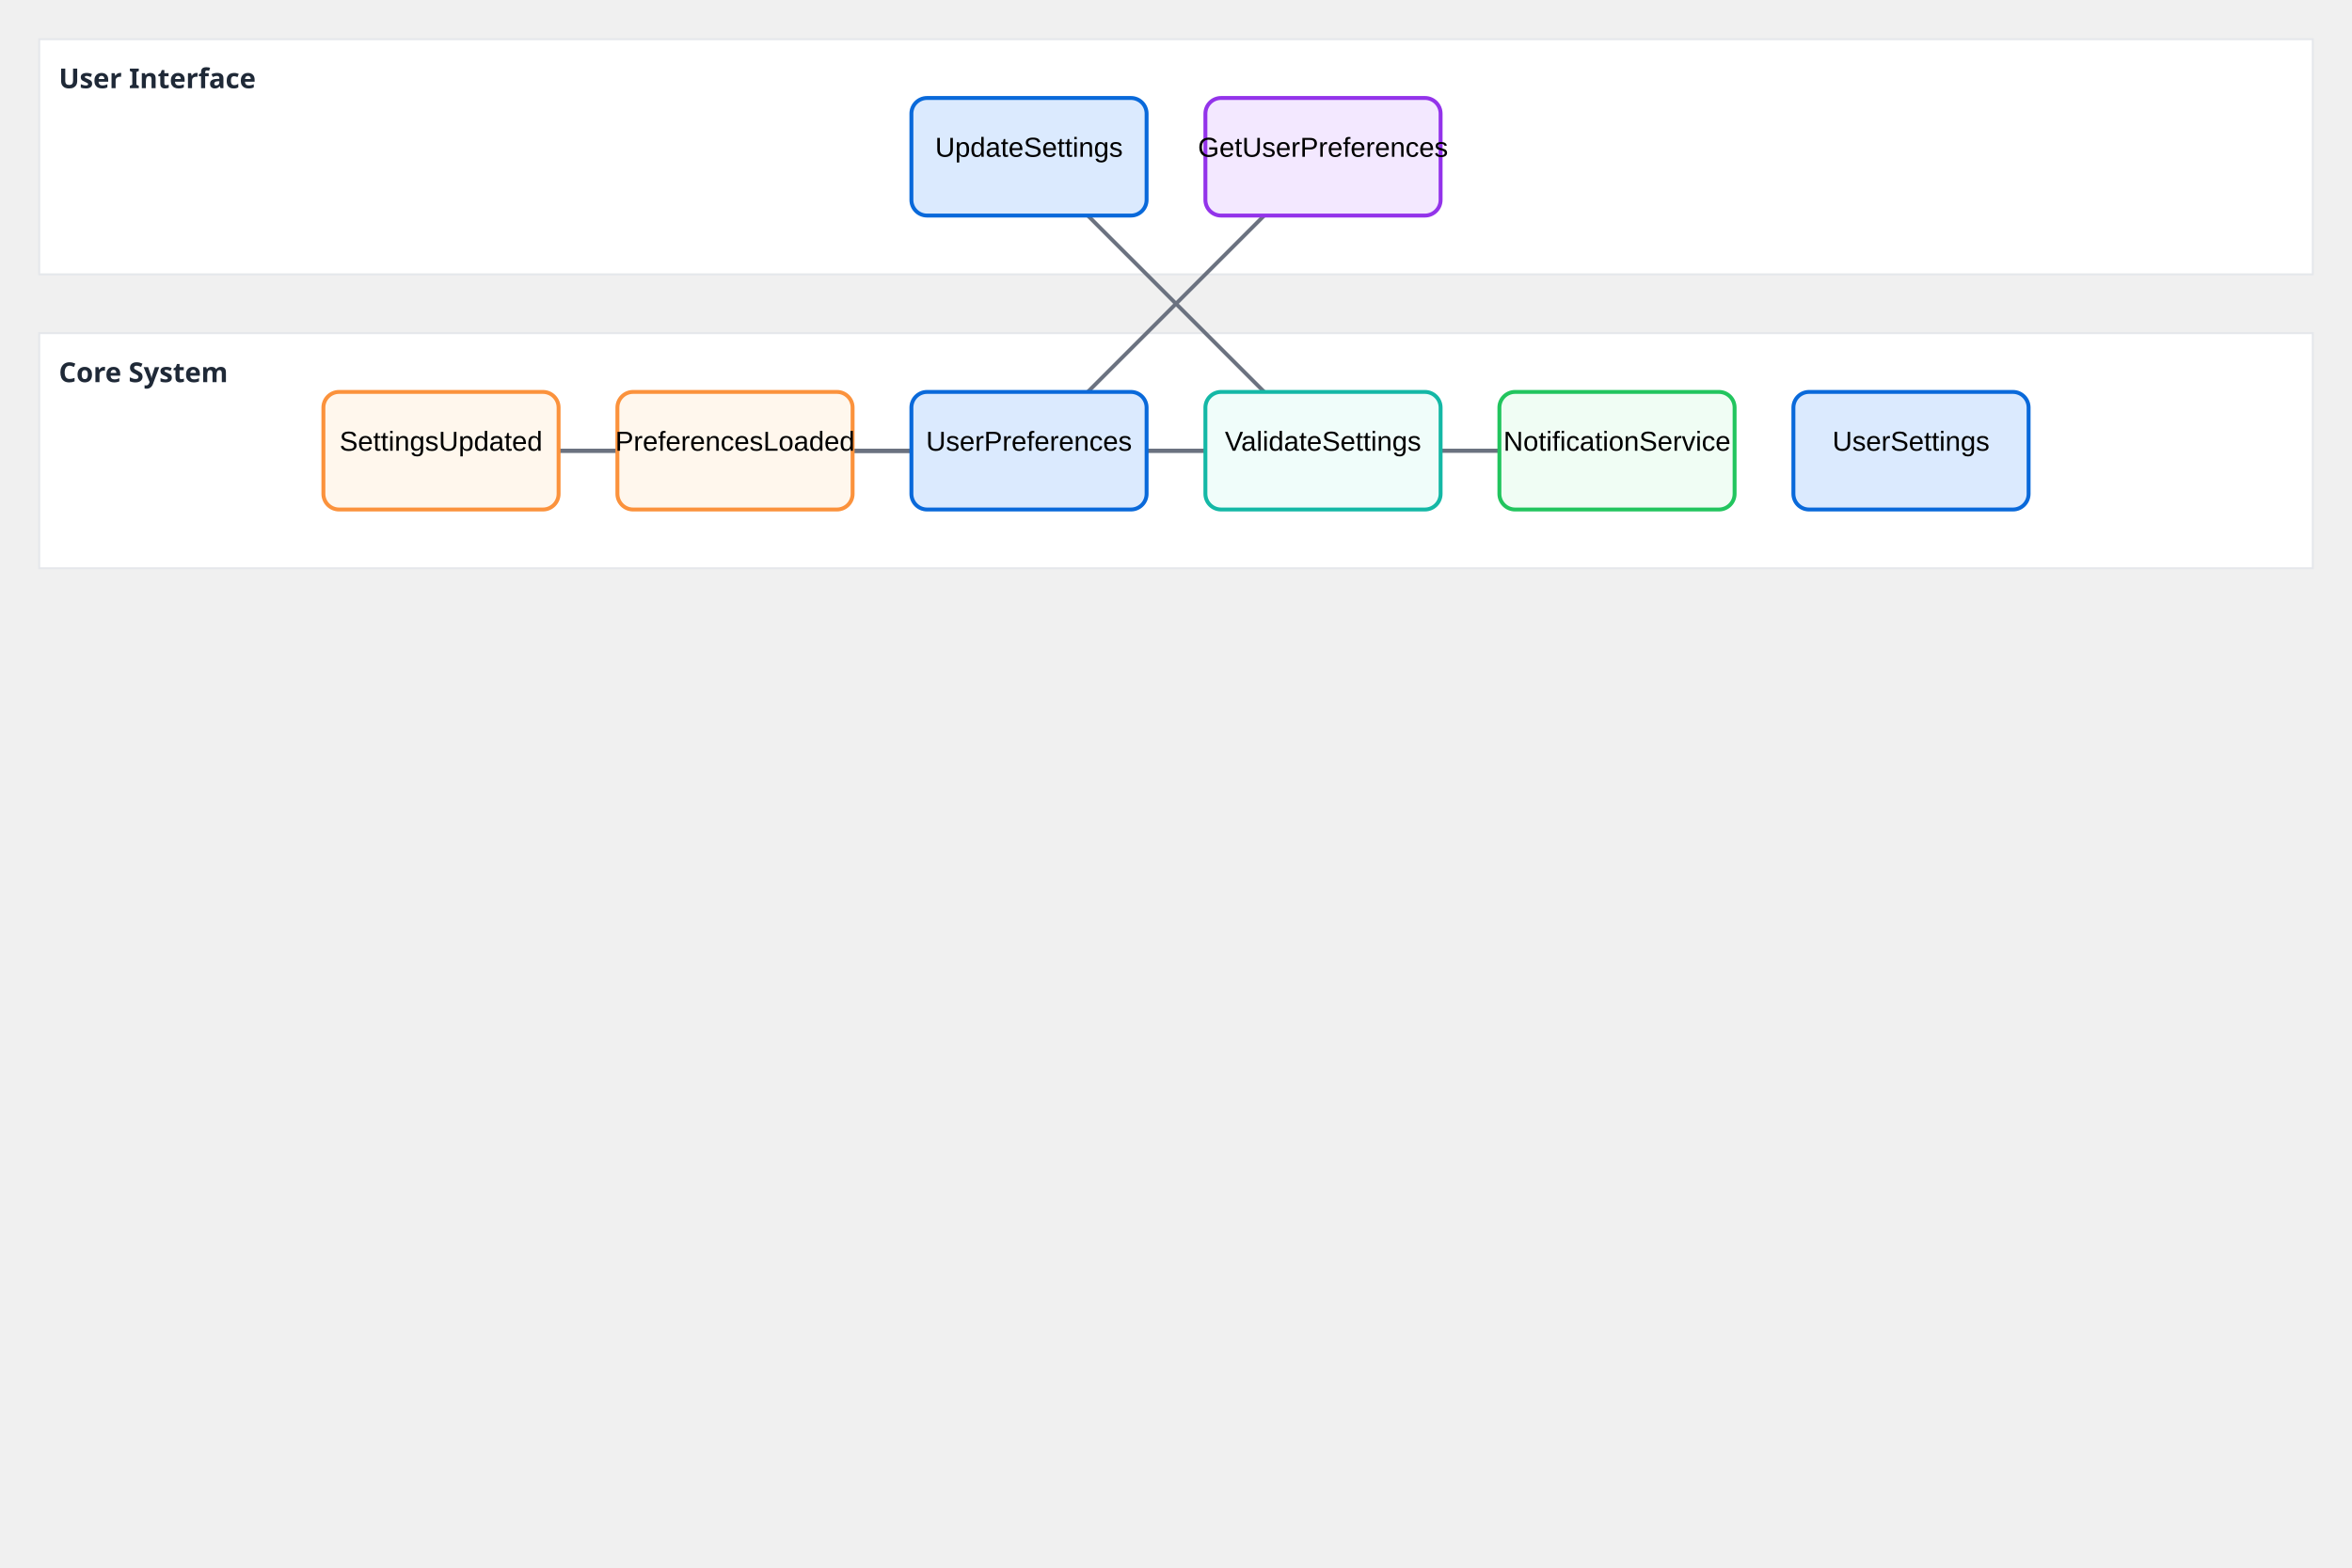
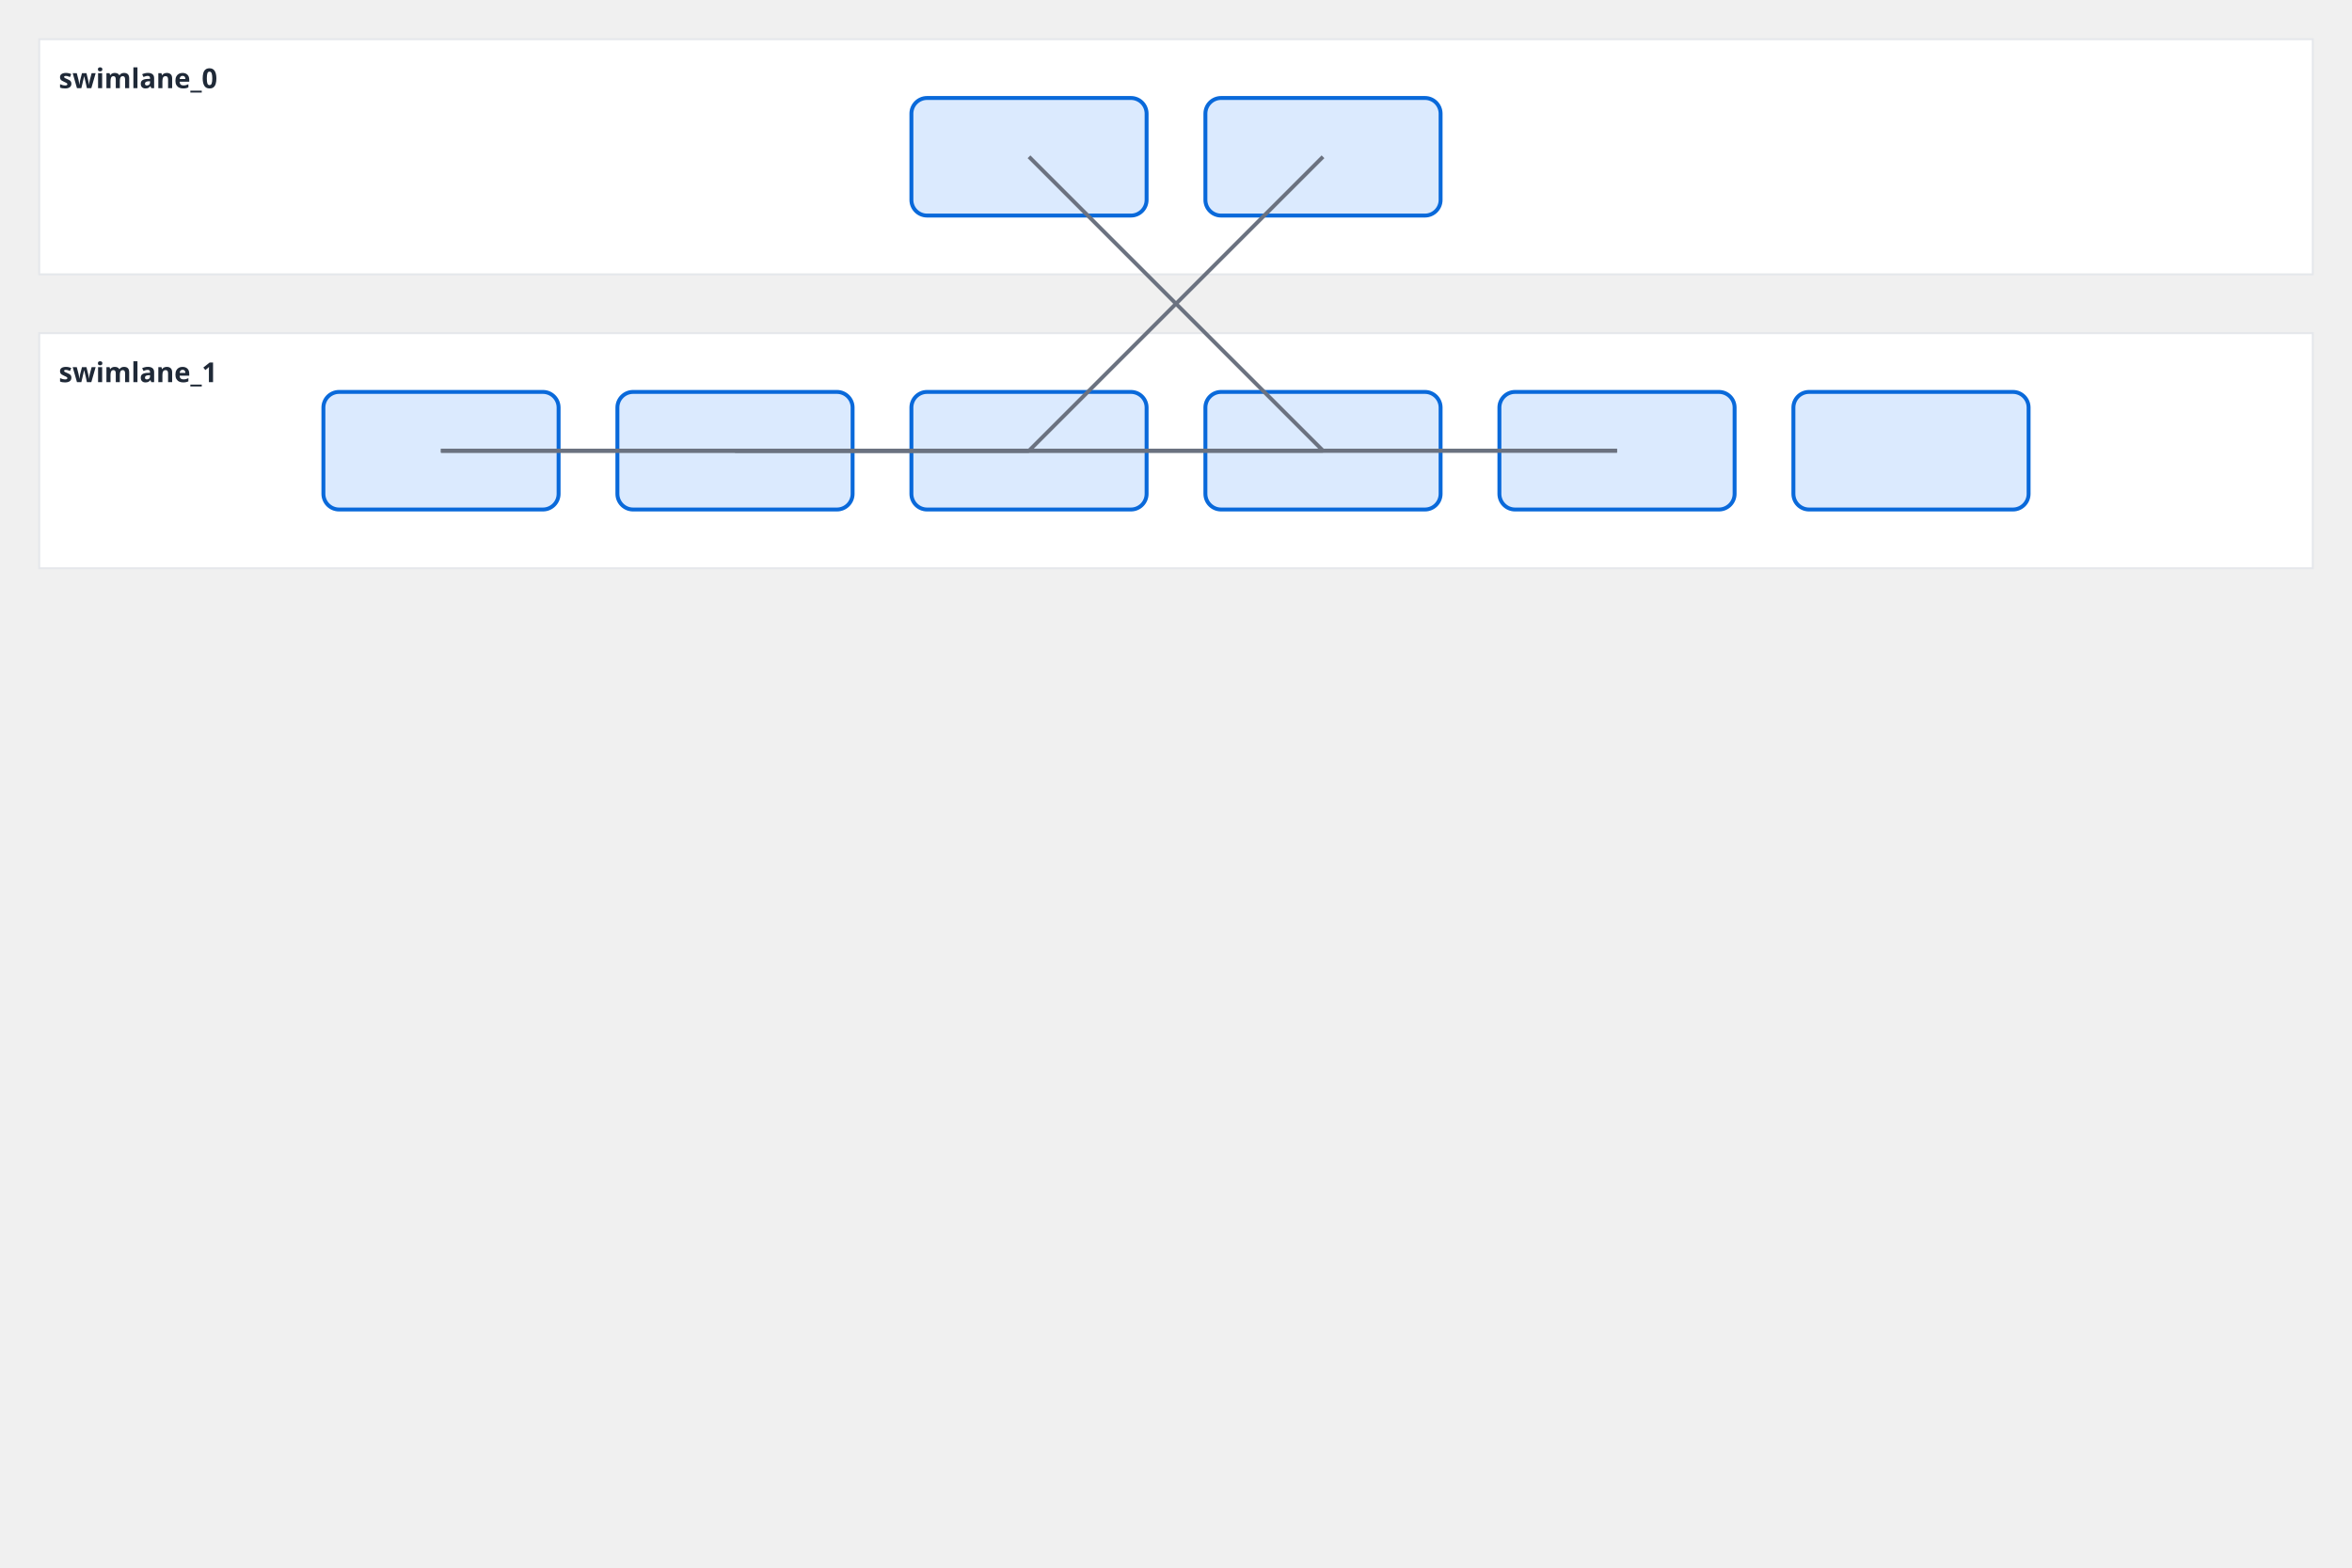
<svg xmlns="http://www.w3.org/2000/svg" viewBox="0 0 1200 800" width="1200" height="800">
  <g>
-     <rect id="swimlane-Core System" class="swimlane" x="20" y="170" width="1160" height="120" fill="#ffffff" stroke="#e5e7eb" stroke-width="1" />
-     <text class="swimlane-label" x="30" y="195" font-family="ui-sans-serif, system-ui, sans-serif" font-size="14" fill="#1f2937" font-weight="bold" text-anchor="start">Core System</text>
+     <rect id="swimlane-swimlane_1" class="swimlane" x="20" y="170" width="1160" height="120" fill="#ffffff" stroke="#e5e7eb" stroke-width="1" />
+     <text class="swimlane-label" x="30" y="195" font-family="ui-sans-serif, system-ui, sans-serif" font-size="14" fill="#1f2937" font-weight="bold" text-anchor="start">swimlane_1</text>
  </g>
  <g>
-     <rect id="swimlane-User Interface" class="swimlane" x="20" y="20" width="1160" height="120" fill="#ffffff" stroke="#e5e7eb" stroke-width="1" />
-     <text class="swimlane-label" x="30" y="45" font-family="ui-sans-serif, system-ui, sans-serif" font-size="14" fill="#1f2937" font-weight="bold" text-anchor="start">User Interface</text>
+     <rect id="swimlane-swimlane_0" class="swimlane" x="20" y="20" width="1160" height="120" fill="#ffffff" stroke="#e5e7eb" stroke-width="1" />
+     <text class="swimlane-label" x="30" y="45" font-family="ui-sans-serif, system-ui, sans-serif" font-size="14" fill="#1f2937" font-weight="bold" text-anchor="start">swimlane_0</text>
  </g>
+   <rect id="entity-UserSettings" class="entity" x="915" y="200" width="120" height="60" rx="8" ry="8" fill="#dbeafe" stroke="#0969da" stroke-width="2" />
+   <rect id="entity-NotificationService" class="entity" x="765" y="200" width="120" height="60" rx="8" ry="8" fill="#dbeafe" stroke="#0969da" stroke-width="2" />
+   <rect id="entity-SettingsUpdated" class="entity" x="165" y="200" width="120" height="60" rx="8" ry="8" fill="#dbeafe" stroke="#0969da" stroke-width="2" />
+   <rect id="entity-PreferencesLoaded" class="entity" x="315" y="200" width="120" height="60" rx="8" ry="8" fill="#dbeafe" stroke="#0969da" stroke-width="2" />
+   <rect id="entity-GetUserPreferences" class="entity" x="615" y="50" width="120" height="60" rx="8" ry="8" fill="#dbeafe" stroke="#0969da" stroke-width="2" />
+   <rect id="entity-ValidateSettings" class="entity" x="615" y="200" width="120" height="60" rx="8" ry="8" fill="#dbeafe" stroke="#0969da" stroke-width="2" />
+   <rect id="entity-UserPreferences" class="entity" x="465" y="200" width="120" height="60" rx="8" ry="8" fill="#dbeafe" stroke="#0969da" stroke-width="2" />
+   <rect id="entity-UpdateSettings" class="entity" x="465" y="50" width="120" height="60" rx="8" ry="8" fill="#dbeafe" stroke="#0969da" stroke-width="2" />
  <path id="connector-UpdateSettings-ValidateSettings" class="connector" d="M 525 80 L 675 230" fill="none" stroke="#6b7280" stroke-width="2" />
  <path id="connector-ValidateSettings-SettingsUpdated" class="connector" d="M 675 230 L 225 230" fill="none" stroke="#6b7280" stroke-width="2" />
  <path id="connector-SettingsUpdated-UserPreferences" class="connector" d="M 225 230 L 525 230" fill="none" stroke="#6b7280" stroke-width="2" />
  <path id="connector-GetUserPreferences-UserPreferences" class="connector" d="M 675 80 L 525 230" fill="none" stroke="#6b7280" stroke-width="2" />
  <path id="connector-UserPreferences-PreferencesLoaded" class="connector" d="M 525 230 L 375 230" fill="none" stroke="#6b7280" stroke-width="2" />
  <path id="connector-SettingsUpdated-NotificationService" class="connector" d="M 225 230 L 825 230" fill="none" stroke="#6b7280" stroke-width="2" />
  <path id="connector-NotificationService-PreferencesLoaded" class="connector" d="M 825 230 L 375 230" fill="none" stroke="#6b7280" stroke-width="2" />
-   <g id="entity-group-SettingsUpdated">
-     <rect id="entity-SettingsUpdated" class="entity" x="165" y="200" width="120" height="60" rx="8" ry="8" fill="#fff7ed" stroke="#fb923c" stroke-width="2" />
-     <text class="entity-text" x="225" y="230" font-family="Arial, sans-serif" font-size="14" fill="#000000" font-weight="normal" text-anchor="middle">SettingsUpdated</text>
-   </g>
-   <g id="entity-group-ValidateSettings">
-     <rect id="entity-ValidateSettings" class="entity" x="615" y="200" width="120" height="60" rx="8" ry="8" fill="#f0fdfa" stroke="#14b8a6" stroke-width="2" />
-     <text class="entity-text" x="675" y="230" font-family="Arial, sans-serif" font-size="14" fill="#000000" font-weight="normal" text-anchor="middle">ValidateSettings</text>
-   </g>
-   <g id="entity-group-GetUserPreferences">
-     <rect id="entity-GetUserPreferences" class="entity" x="615" y="50" width="120" height="60" rx="8" ry="8" fill="#f3e8ff" stroke="#9333ea" stroke-width="2" />
-     <text class="entity-text" x="675" y="80" font-family="Arial, sans-serif" font-size="14" fill="#000000" font-weight="normal" text-anchor="middle">GetUserPreferences</text>
-   </g>
-   <g id="entity-group-UserPreferences">
-     <rect id="entity-UserPreferences" class="entity" x="465" y="200" width="120" height="60" rx="8" ry="8" fill="#dbeafe" stroke="#0969da" stroke-width="2" />
-     <text class="entity-text" x="525" y="230" font-family="Arial, sans-serif" font-size="14" fill="#000000" font-weight="normal" text-anchor="middle">UserPreferences</text>
-   </g>
-   <g id="entity-group-NotificationService">
-     <rect id="entity-NotificationService" class="entity" x="765" y="200" width="120" height="60" rx="8" ry="8" fill="#f0fdf4" stroke="#22c55e" stroke-width="2" />
-     <text class="entity-text" x="825" y="230" font-family="Arial, sans-serif" font-size="14" fill="#000000" font-weight="normal" text-anchor="middle">NotificationService</text>
-   </g>
-   <g id="entity-group-UserSettings">
-     <rect id="entity-UserSettings" class="entity" x="915" y="200" width="120" height="60" rx="8" ry="8" fill="#dbeafe" stroke="#0969da" stroke-width="2" />
-     <text class="entity-text" x="975" y="230" font-family="Arial, sans-serif" font-size="14" fill="#000000" font-weight="normal" text-anchor="middle">UserSettings</text>
-   </g>
-   <g id="entity-group-PreferencesLoaded">
-     <rect id="entity-PreferencesLoaded" class="entity" x="315" y="200" width="120" height="60" rx="8" ry="8" fill="#fff7ed" stroke="#fb923c" stroke-width="2" />
-     <text class="entity-text" x="375" y="230" font-family="Arial, sans-serif" font-size="14" fill="#000000" font-weight="normal" text-anchor="middle">PreferencesLoaded</text>
-   </g>
-   <g id="entity-group-UpdateSettings">
-     <rect id="entity-UpdateSettings" class="entity" x="465" y="50" width="120" height="60" rx="8" ry="8" fill="#dbeafe" stroke="#0969da" stroke-width="2" />
-     <text class="entity-text" x="525" y="80" font-family="Arial, sans-serif" font-size="14" fill="#000000" font-weight="normal" text-anchor="middle">UpdateSettings</text>
-   </g>
</svg>
